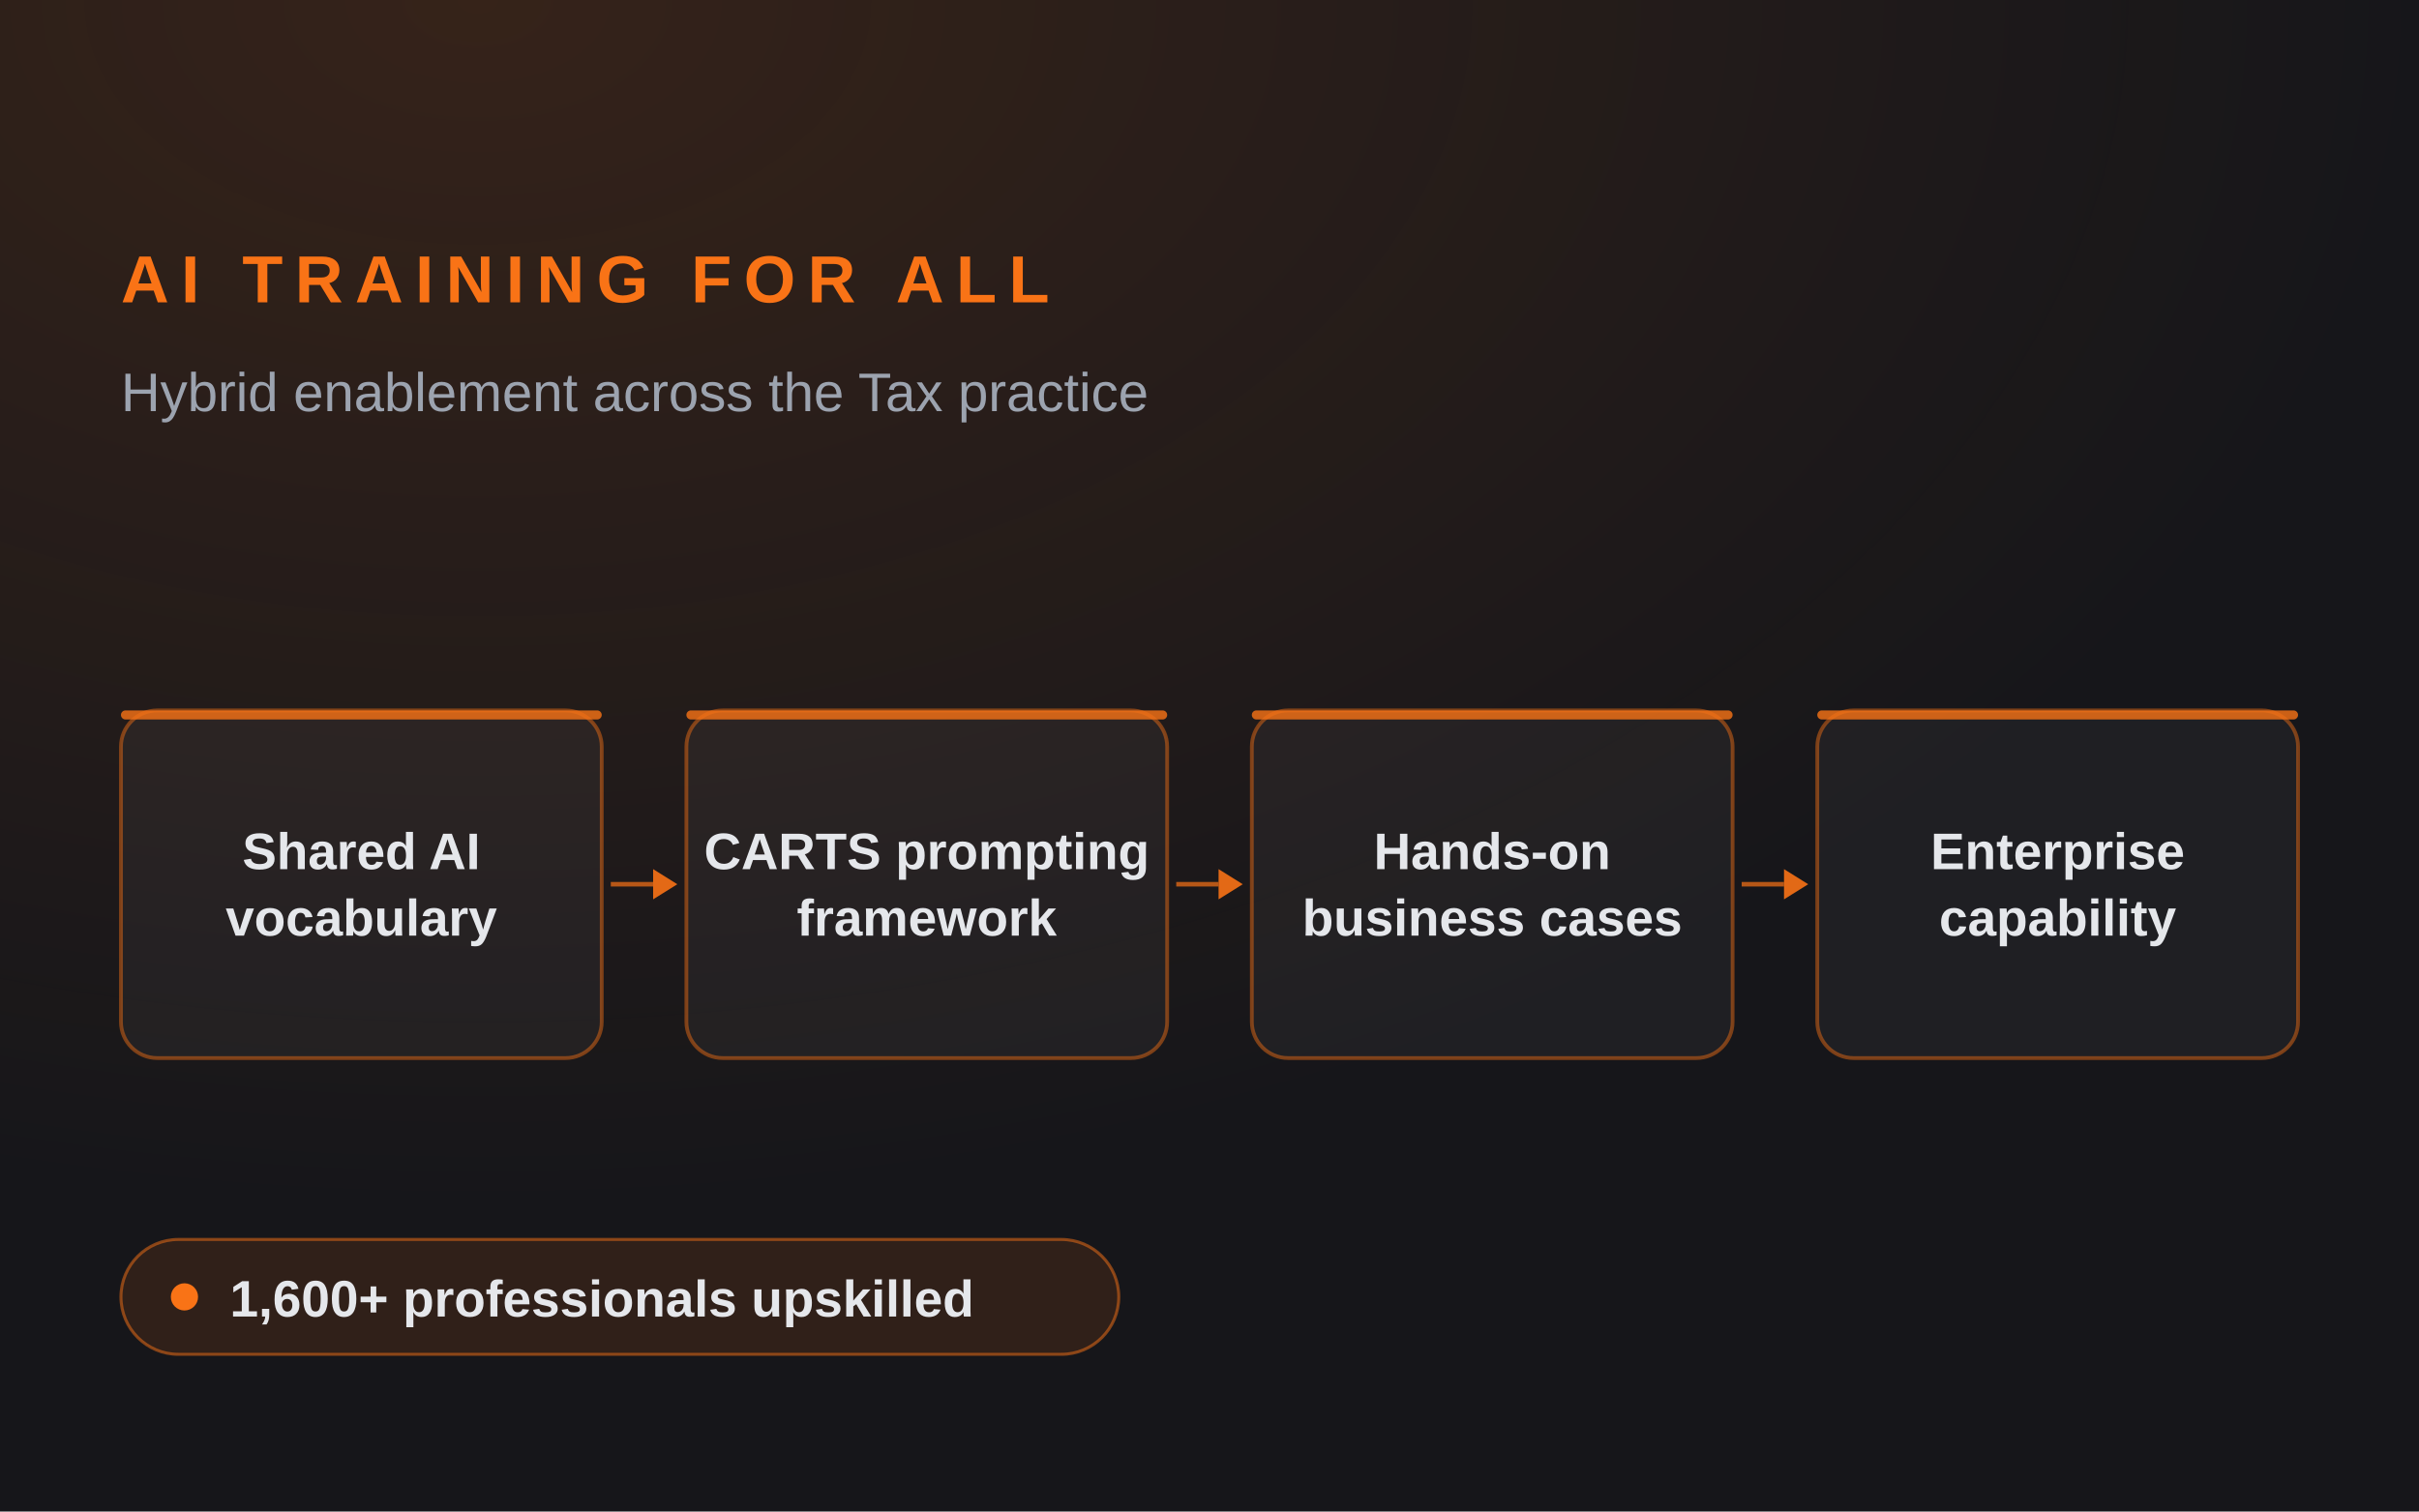
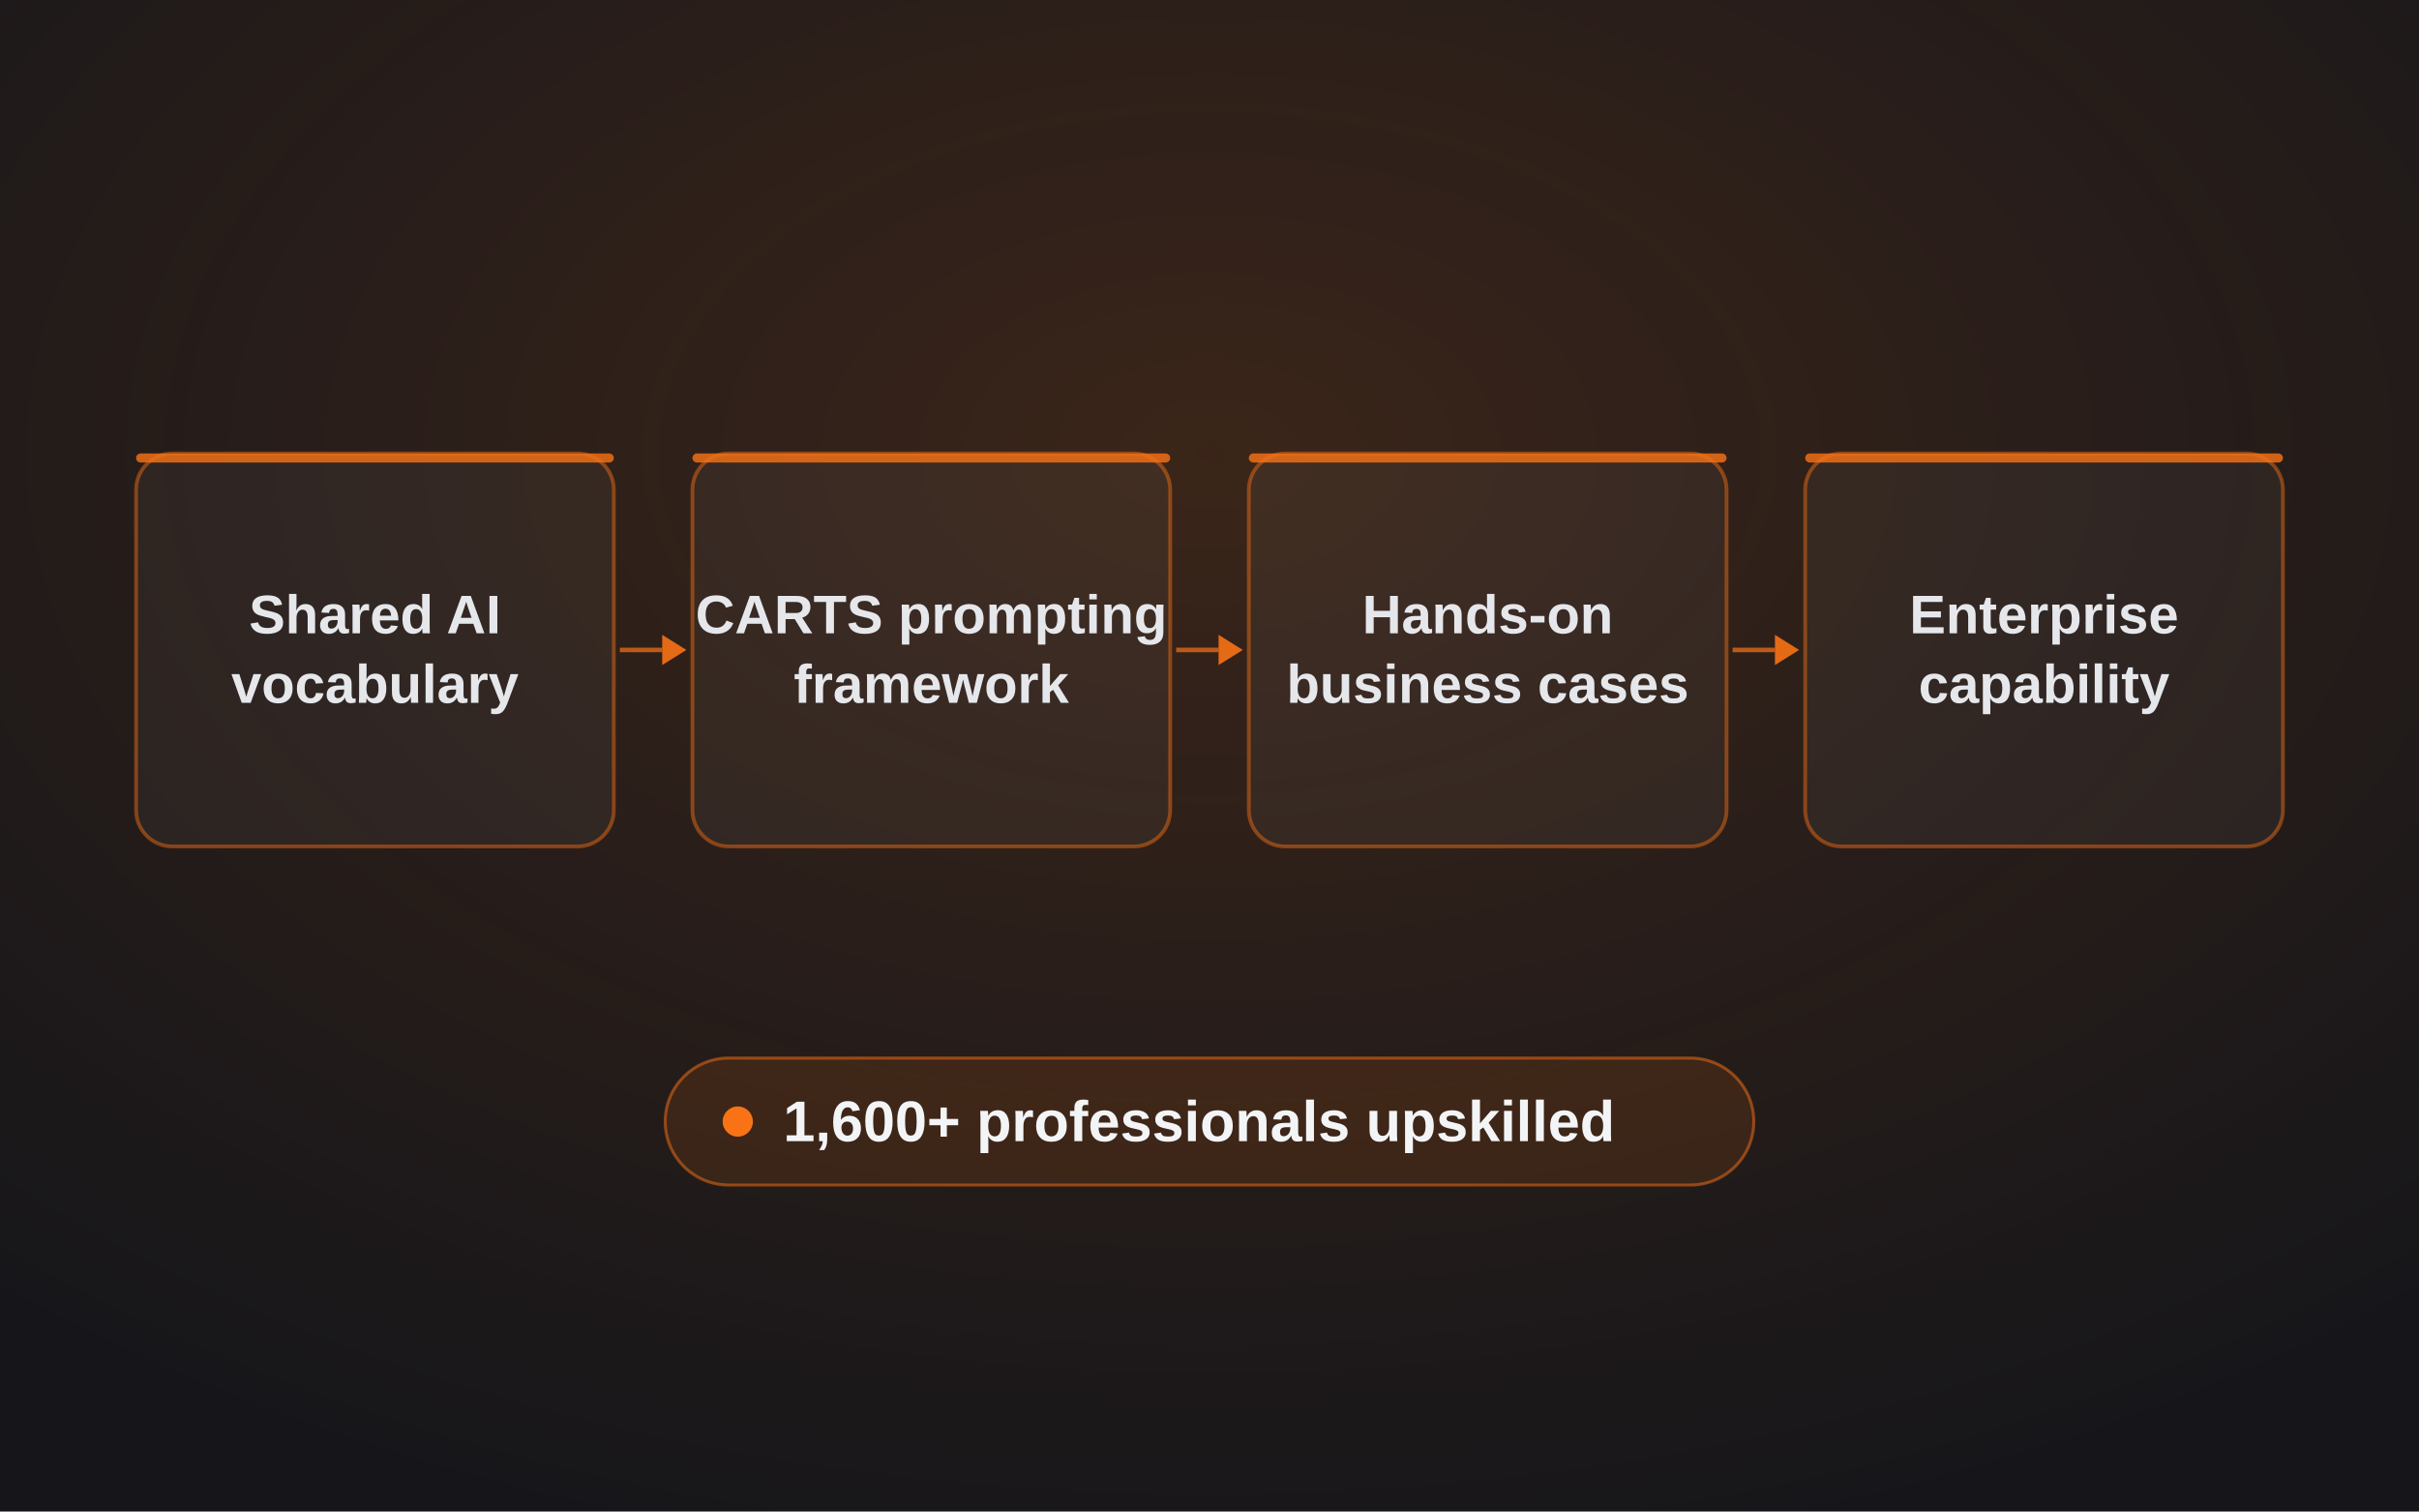
<svg xmlns="http://www.w3.org/2000/svg" width="1600" height="1000" viewBox="0 0 1600 1000">
  <defs>
-     <radialGradient id="g" cx="20%" cy="0%" r="80%">
-       <stop offset="0%" stop-color="#F97316" stop-opacity="0.14" />
+     <radialGradient id="g" cx="50%" cy="30%" r="75%">
+       <stop offset="0%" stop-color="#F97316" stop-opacity="0.16" />
      <stop offset="100%" stop-color="#F97316" stop-opacity="0" />
    </radialGradient>
  </defs>
  <rect width="1600" height="1000" fill="#16161a" />
  <rect width="1600" height="1000" fill="url(#g)" />
-   <text x="80" y="200" font-family="Segoe UI, Arial, sans-serif" font-size="44" font-weight="800" letter-spacing="8" fill="#F97316">AI TRAINING FOR ALL</text>
-   <text x="80" y="272" font-family="Segoe UI, Arial, sans-serif" font-size="36" font-weight="500" fill="#9CA3AF">Hybrid enablement across the Tax practice</text>
-   <rect x="80" y="470" width="318" height="230" rx="24" fill="#FFFFFF" fill-opacity="0.04" stroke="#F97316" stroke-opacity="0.45" stroke-width="2.5" />
-   <rect x="80" y="470" width="318" height="6" rx="3" fill="#F97316" fill-opacity="0.8" />
-   <text x="239" y="575" text-anchor="middle" font-family="Segoe UI, Arial, sans-serif" font-size="34" font-weight="600" fill="#E5E7EB">Shared AI</text>
-   <text x="239" y="619" text-anchor="middle" font-family="Segoe UI, Arial, sans-serif" font-size="34" font-weight="600" fill="#E5E7EB">vocabulary</text>
-   <line x1="404" y1="585" x2="432" y2="585" stroke="#F97316" stroke-width="3" stroke-opacity="0.7" />
-   <path d="M 432 575 L 448 585 L 432 595 Z" fill="#F97316" fill-opacity="0.9" />
-   <rect x="454" y="470" width="318" height="230" rx="24" fill="#FFFFFF" fill-opacity="0.04" stroke="#F97316" stroke-opacity="0.45" stroke-width="2.5" />
-   <rect x="454" y="470" width="318" height="6" rx="3" fill="#F97316" fill-opacity="0.8" />
-   <text x="613" y="575" text-anchor="middle" font-family="Segoe UI, Arial, sans-serif" font-size="34" font-weight="600" fill="#E5E7EB">CARTS prompting</text>
-   <text x="613" y="619" text-anchor="middle" font-family="Segoe UI, Arial, sans-serif" font-size="34" font-weight="600" fill="#E5E7EB">framework</text>
-   <line x1="778" y1="585" x2="806" y2="585" stroke="#F97316" stroke-width="3" stroke-opacity="0.7" />
-   <path d="M 806 575 L 822 585 L 806 595 Z" fill="#F97316" fill-opacity="0.9" />
-   <rect x="828" y="470" width="318" height="230" rx="24" fill="#FFFFFF" fill-opacity="0.04" stroke="#F97316" stroke-opacity="0.45" stroke-width="2.5" />
-   <rect x="828" y="470" width="318" height="6" rx="3" fill="#F97316" fill-opacity="0.8" />
-   <text x="987" y="575" text-anchor="middle" font-family="Segoe UI, Arial, sans-serif" font-size="34" font-weight="600" fill="#E5E7EB">Hands-on</text>
-   <text x="987" y="619" text-anchor="middle" font-family="Segoe UI, Arial, sans-serif" font-size="34" font-weight="600" fill="#E5E7EB">business cases</text>
-   <line x1="1152" y1="585" x2="1180" y2="585" stroke="#F97316" stroke-width="3" stroke-opacity="0.7" />
-   <path d="M 1180 575 L 1196 585 L 1180 595 Z" fill="#F97316" fill-opacity="0.9" />
-   <rect x="1202" y="470" width="318" height="230" rx="24" fill="#FFFFFF" fill-opacity="0.04" stroke="#F97316" stroke-opacity="0.45" stroke-width="2.5" />
-   <rect x="1202" y="470" width="318" height="6" rx="3" fill="#F97316" fill-opacity="0.8" />
-   <text x="1361" y="575" text-anchor="middle" font-family="Segoe UI, Arial, sans-serif" font-size="34" font-weight="600" fill="#E5E7EB">Enterprise</text>
-   <text x="1361" y="619" text-anchor="middle" font-family="Segoe UI, Arial, sans-serif" font-size="34" font-weight="600" fill="#E5E7EB">capability</text>
-   <rect x="80" y="820" width="660" height="76" rx="38" fill="#F97316" fill-opacity="0.12" stroke="#F97316" stroke-opacity="0.5" stroke-width="2" />
-   <circle cx="122" cy="858" r="9" fill="#F97316" />
-   <text x="152" y="871" font-family="Segoe UI, Arial, sans-serif" font-size="34" font-weight="700" fill="#E5E7EB">1,600+ professionals upskilled</text>
+   <rect x="90" y="300" width="316" height="260" rx="24" fill="#FFFFFF" fill-opacity="0.04" stroke="#F97316" stroke-opacity="0.45" stroke-width="2.5" />
+   <rect x="90" y="300" width="316" height="6" rx="3" fill="#F97316" fill-opacity="0.8" />
+   <text x="248" y="419" text-anchor="middle" font-family="Segoe UI, Arial, sans-serif" font-size="36" font-weight="600" fill="#E5E7EB">Shared AI</text>
+   <text x="248" y="465" text-anchor="middle" font-family="Segoe UI, Arial, sans-serif" font-size="36" font-weight="600" fill="#E5E7EB">vocabulary</text>
+   <line x1="410" y1="430" x2="438" y2="430" stroke="#F97316" stroke-width="3" stroke-opacity="0.7" />
+   <path d="M 438 420 L 454 430 L 438 440 Z" fill="#F97316" fill-opacity="0.9" />
+   <rect x="458" y="300" width="316" height="260" rx="24" fill="#FFFFFF" fill-opacity="0.04" stroke="#F97316" stroke-opacity="0.45" stroke-width="2.5" />
+   <rect x="458" y="300" width="316" height="6" rx="3" fill="#F97316" fill-opacity="0.8" />
+   <text x="616" y="419" text-anchor="middle" font-family="Segoe UI, Arial, sans-serif" font-size="36" font-weight="600" fill="#E5E7EB">CARTS prompting</text>
+   <text x="616" y="465" text-anchor="middle" font-family="Segoe UI, Arial, sans-serif" font-size="36" font-weight="600" fill="#E5E7EB">framework</text>
+   <line x1="778" y1="430" x2="806" y2="430" stroke="#F97316" stroke-width="3" stroke-opacity="0.7" />
+   <path d="M 806 420 L 822 430 L 806 440 Z" fill="#F97316" fill-opacity="0.9" />
+   <rect x="826" y="300" width="316" height="260" rx="24" fill="#FFFFFF" fill-opacity="0.04" stroke="#F97316" stroke-opacity="0.45" stroke-width="2.5" />
+   <rect x="826" y="300" width="316" height="6" rx="3" fill="#F97316" fill-opacity="0.8" />
+   <text x="984" y="419" text-anchor="middle" font-family="Segoe UI, Arial, sans-serif" font-size="36" font-weight="600" fill="#E5E7EB">Hands-on</text>
+   <text x="984" y="465" text-anchor="middle" font-family="Segoe UI, Arial, sans-serif" font-size="36" font-weight="600" fill="#E5E7EB">business cases</text>
+   <line x1="1146" y1="430" x2="1174" y2="430" stroke="#F97316" stroke-width="3" stroke-opacity="0.7" />
+   <path d="M 1174 420 L 1190 430 L 1174 440 Z" fill="#F97316" fill-opacity="0.9" />
+   <rect x="1194" y="300" width="316" height="260" rx="24" fill="#FFFFFF" fill-opacity="0.04" stroke="#F97316" stroke-opacity="0.45" stroke-width="2.5" />
+   <rect x="1194" y="300" width="316" height="6" rx="3" fill="#F97316" fill-opacity="0.8" />
+   <text x="1352" y="419" text-anchor="middle" font-family="Segoe UI, Arial, sans-serif" font-size="36" font-weight="600" fill="#E5E7EB">Enterprise</text>
+   <text x="1352" y="465" text-anchor="middle" font-family="Segoe UI, Arial, sans-serif" font-size="36" font-weight="600" fill="#E5E7EB">capability</text>
+   <rect x="440" y="700" width="720" height="84" rx="42" fill="#F97316" fill-opacity="0.12" stroke="#F97316" stroke-opacity="0.5" stroke-width="2" />
+   <circle cx="488" cy="742" r="10" fill="#F97316" />
+   <text x="518" y="755" font-family="Segoe UI, Arial, sans-serif" font-size="38" font-weight="700" fill="#F3F4F6">1,600+ professionals upskilled</text>
</svg>
